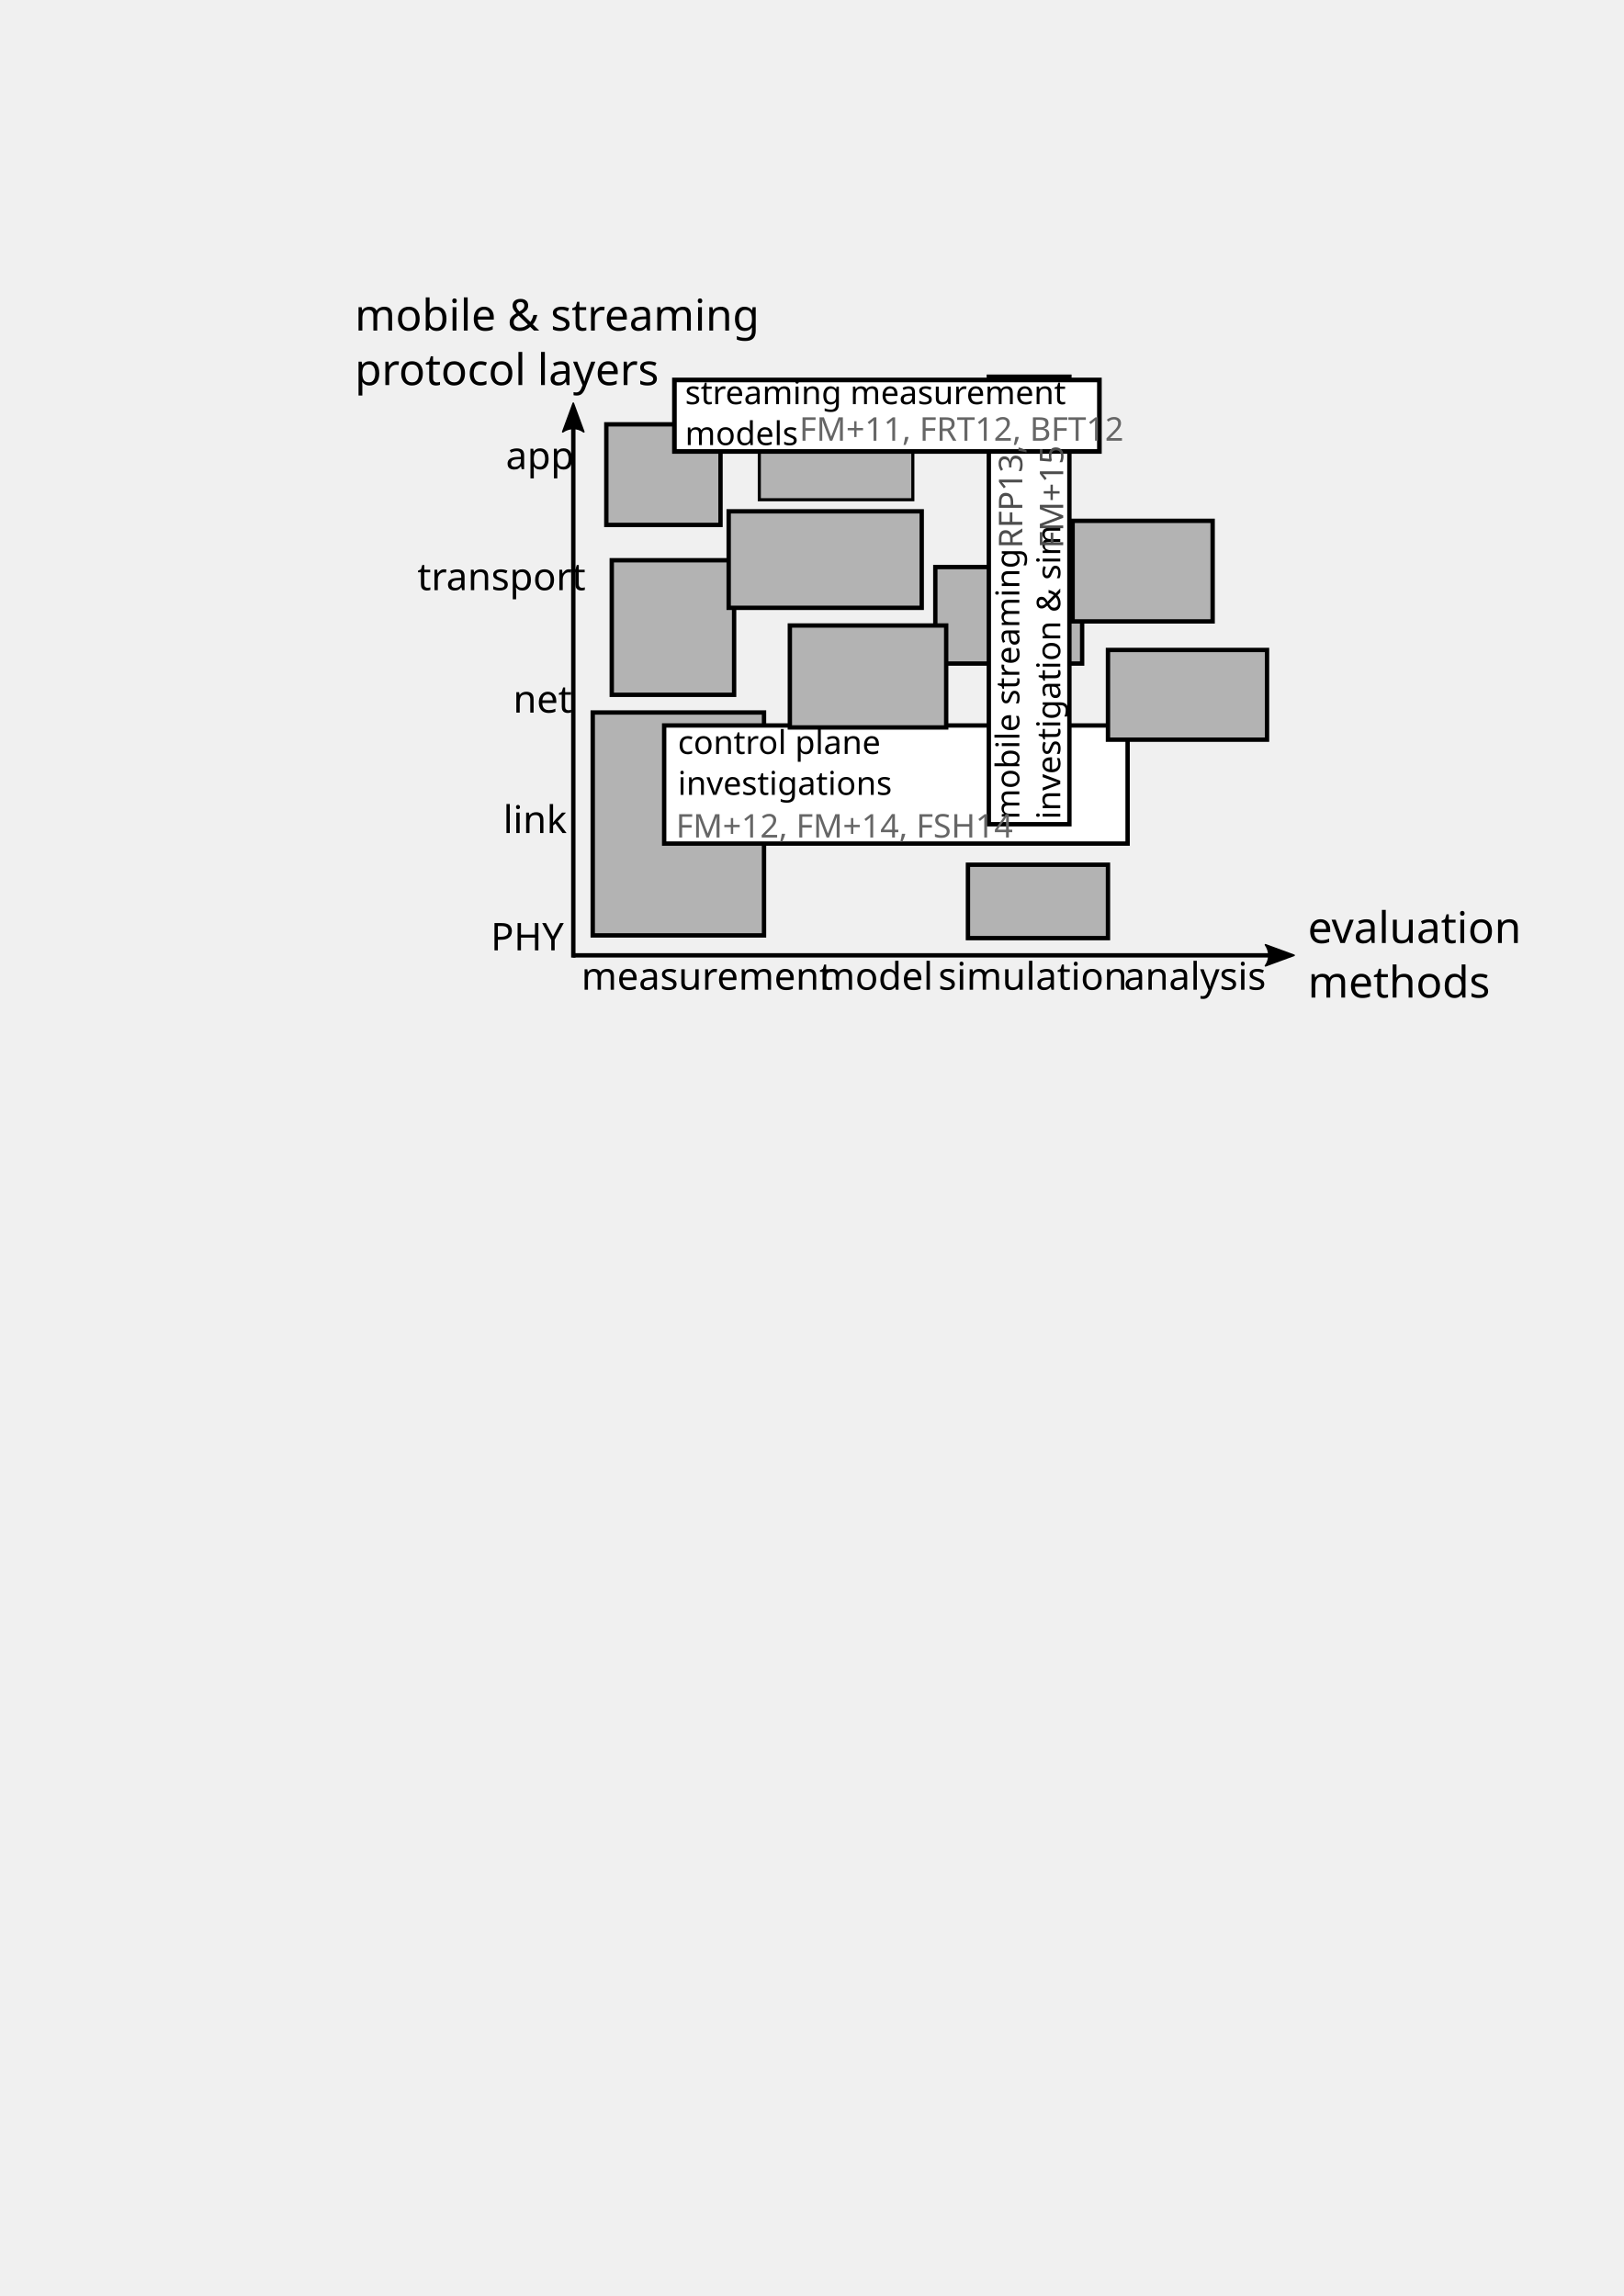
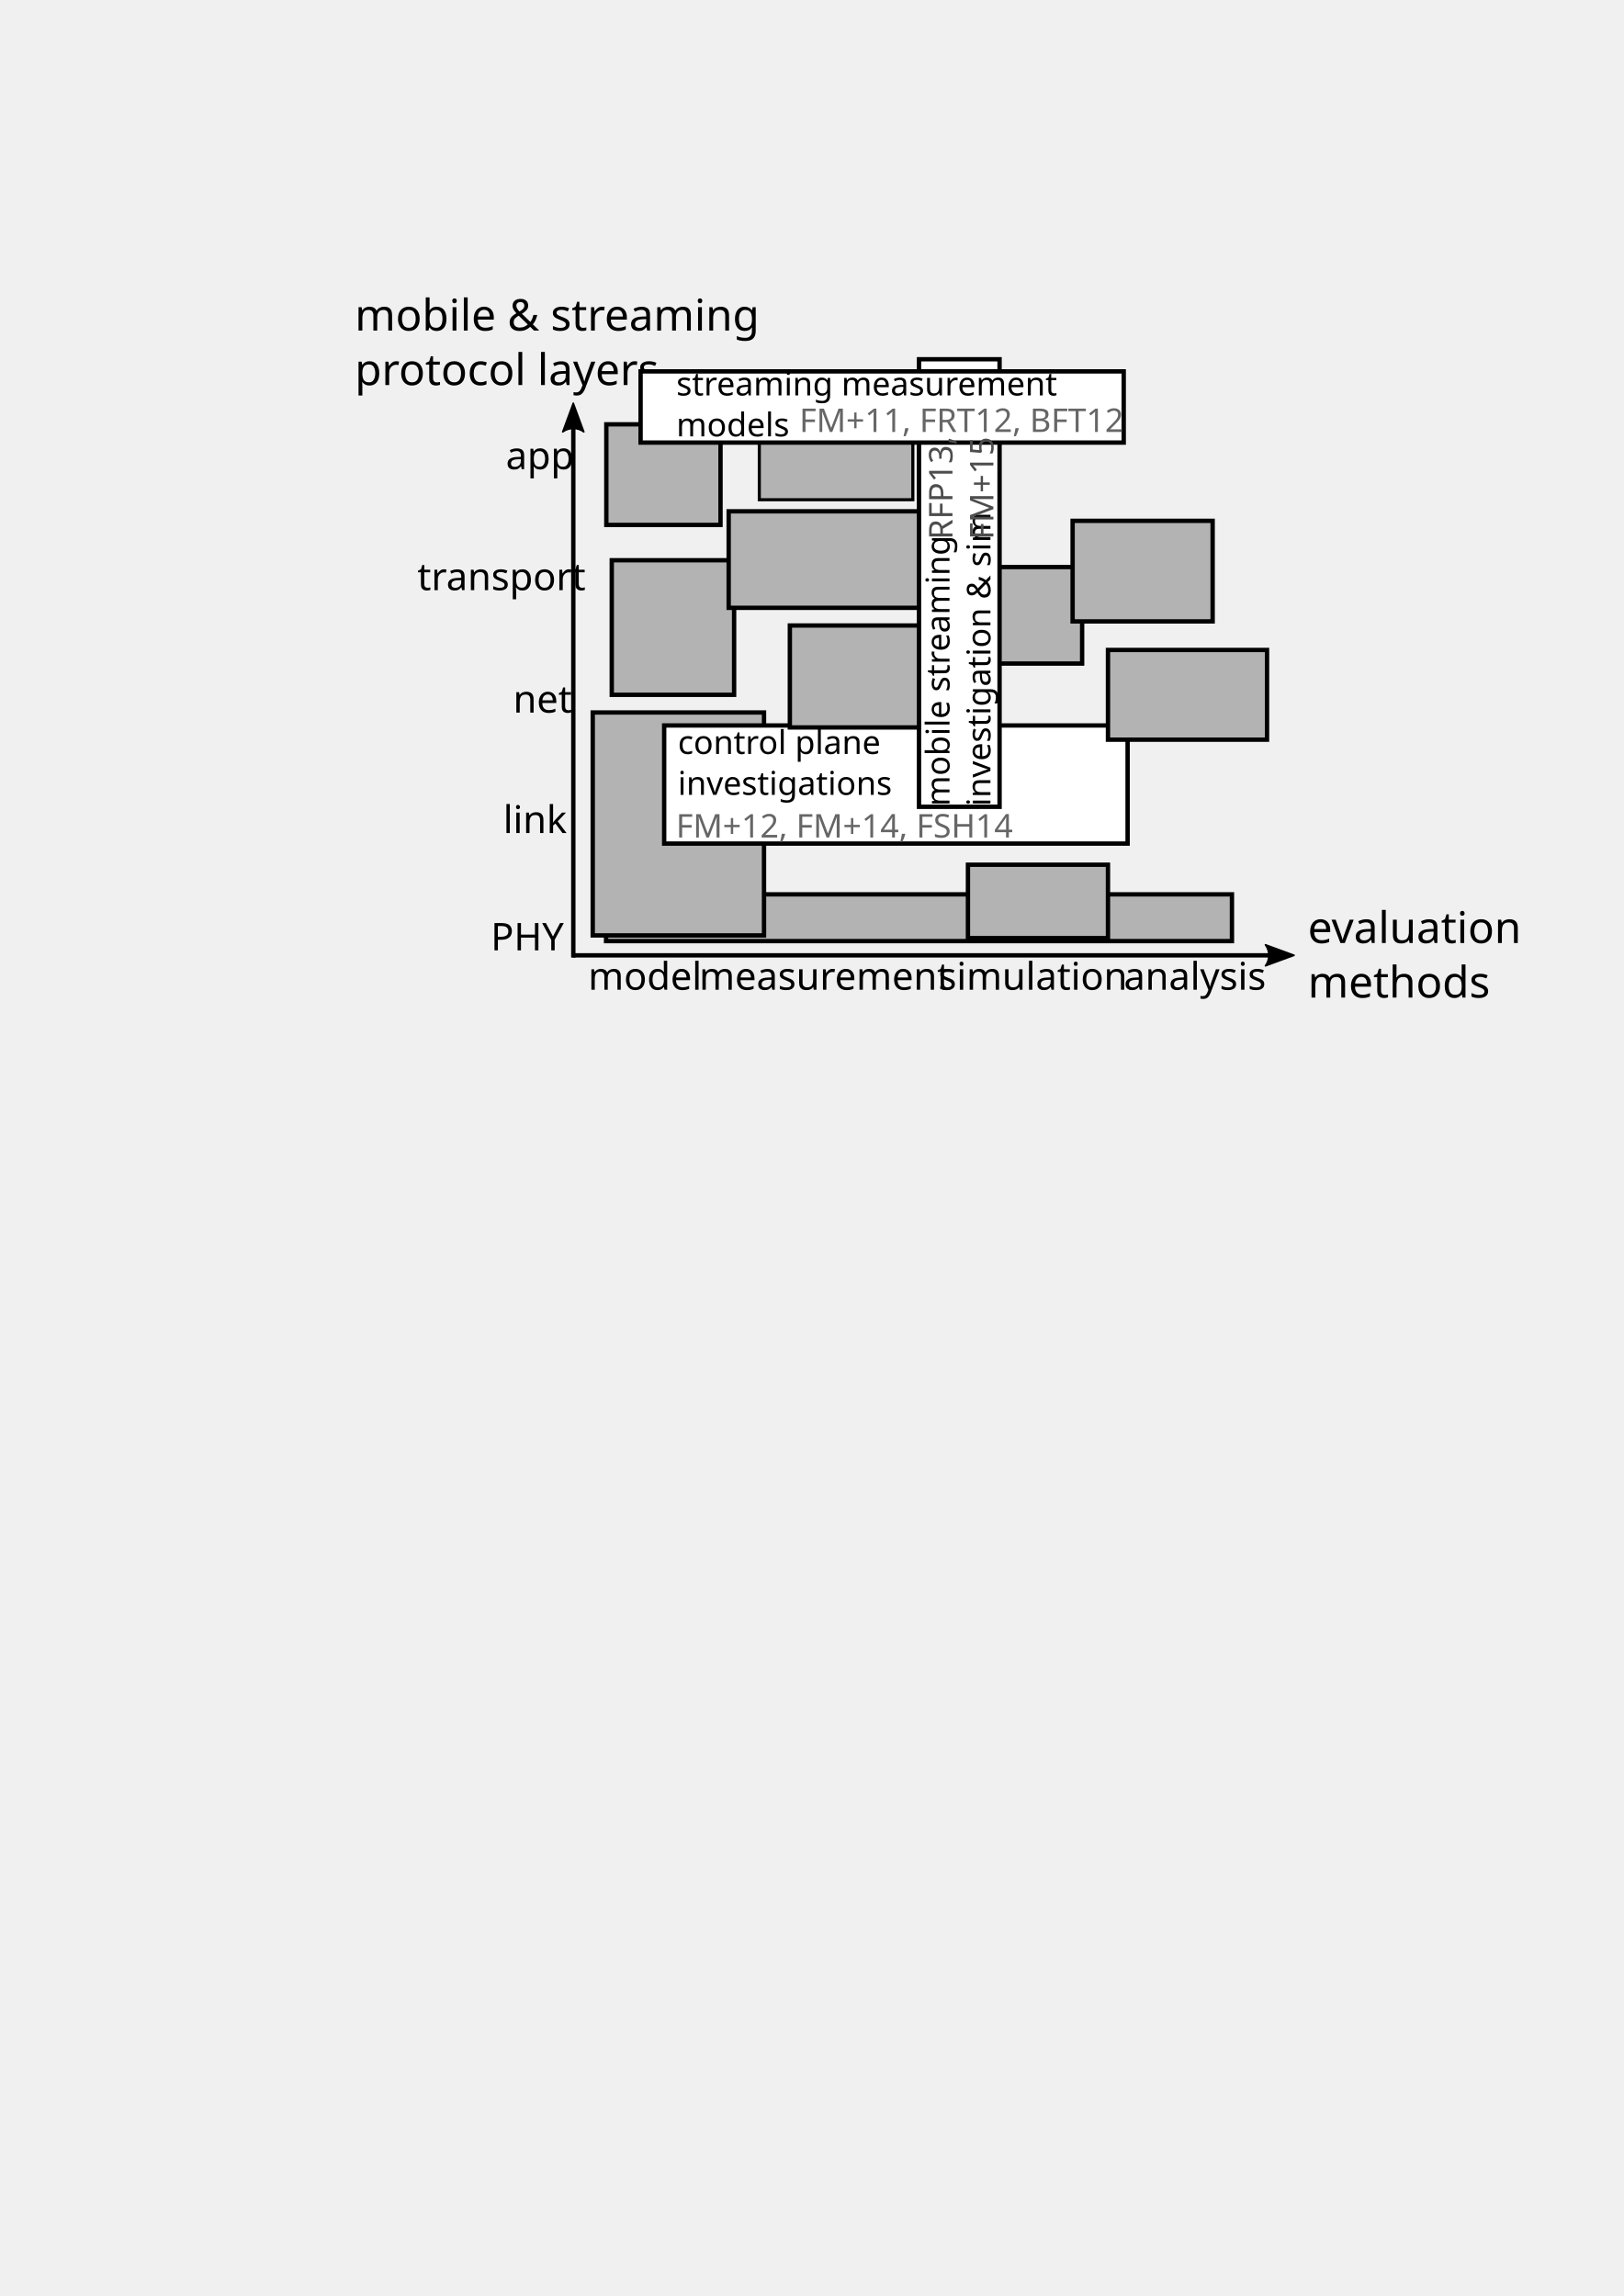
<svg xmlns="http://www.w3.org/2000/svg" width="210mm" height="297mm" viewBox="0 0 744.094 1052.362" id="svg2" version="1.1">
  <defs id="defs4">
    <marker style="overflow:visible;" id="marker5571" refX="0.0" refY="0.0" orient="auto">
      <path transform="scale(0.6) rotate(180) translate(0,0)" d="M 8.719,4.034 L -2.207,0.016 L 8.719,-4.002 C 6.973,-1.63 6.983,1.616 8.719,4.034 z " style="fill-rule:evenodd;stroke-width:0.625;stroke-linejoin:round;stroke:#000000;stroke-opacity:1;fill:#000000;fill-opacity:1" id="path5573" />
    </marker>
    <marker orient="auto" refY="0.0" refX="0.0" id="Arrow2Mend" style="overflow:visible;">
      <path id="path4169" style="fill-rule:evenodd;stroke-width:0.625;stroke-linejoin:round;stroke:#000000;stroke-opacity:1;fill:#000000;fill-opacity:1" d="M 8.719,4.034 L -2.207,0.016 L 8.719,-4.002 C 6.973,-1.63 6.983,1.616 8.719,4.034 z " transform="scale(0.6) rotate(180) translate(0,0)" />
    </marker>
    <marker orient="auto" refY="0.0" refX="0.0" id="Arrow2Lend" style="overflow:visible;">
      <path id="path4163" style="fill-rule:evenodd;stroke-width:0.625;stroke-linejoin:round;stroke:#000000;stroke-opacity:1;fill:#000000;fill-opacity:1" d="M 8.719,4.034 L -2.207,0.016 L 8.719,-4.002 C 6.973,-1.63 6.983,1.616 8.719,4.034 z " transform="scale(1.1) rotate(180) translate(1,0)" />
    </marker>
    <marker orient="auto" refY="0.0" refX="0.0" id="Arrow1Lend" style="overflow:visible;">
      <path id="path4145" d="M 0.0,0.0 L 5.0,-5.0 L -12.5,0.0 L 5.0,5.0 L 0.0,0.0 z " style="fill-rule:evenodd;stroke:#000000;stroke-width:1pt;stroke-opacity:1;fill:#000000;fill-opacity:1" transform="scale(0.8) rotate(180) translate(12.5,0)" />
    </marker>
    <marker orient="auto" refY="0" refX="0" id="Arrow2Lend-6" style="overflow:visible">
      <path id="path4163-2" style="fill:#000000;fill-opacity:1;fill-rule:evenodd;stroke:#000000;stroke-width:0.625;stroke-linejoin:round;stroke-opacity:1" d="M 8.719,4.034 -2.207,0.016 8.719,-4.002 c -1.745,2.372 -1.735,5.617 -6e-7,8.035 z" transform="matrix(-1.1,0,0,-1.1,-1.1,0)" />
    </marker>
  </defs>
  <g id="layer1">
    <rect style="opacity:1;fill:#b3b3b3;fill-opacity:1;stroke:#000000;stroke-width:1.417;stroke-miterlimit:4;stroke-dasharray:none;stroke-dashoffset:0;stroke-opacity:1" id="rect7197" width="70.359" height="37.34" x="347.966" y="191.706" />
-     <rect style="opacity:1;fill:#b3b3b3;fill-opacity:1;stroke:#000000;stroke-width:2;stroke-miterlimit:4;stroke-dasharray:none;stroke-dashoffset:0;stroke-opacity:1" id="rect7128" width="78.498" height="102.172" x="271.629" y="326.565" />
    <path style="fill:none;fill-rule:evenodd;stroke:#000000;stroke-width:2;stroke-linecap:butt;stroke-linejoin:miter;stroke-opacity:1;marker-end:url(#marker5571);stroke-miterlimit:4;stroke-dasharray:none" d="m 262.459,437.878 327.928,0" id="path4136" />
    <path style="fill:none;fill-rule:evenodd;stroke:#000000;stroke-width:2.002;stroke-linecap:butt;stroke-linejoin:miter;stroke-miterlimit:4;stroke-dasharray:none;stroke-opacity:1;marker-end:url(#Arrow2Mend)" d="m 262.733,438.905 0,-251.443" id="path4136-0" />
    <text xml:space="preserve" style="font-style:normal;font-weight:normal;font-size:40px;line-height:125%;font-family:sans-serif;letter-spacing:0px;word-spacing:0px;fill:#000000;fill-opacity:1;stroke:none;stroke-width:1px;stroke-linecap:butt;stroke-linejoin:miter;stroke-opacity:1" x="599.328" y="432.239" id="text5617">
      <tspan id="tspan5619" x="599.328" y="432.239" style="font-style:normal;font-variant:normal;font-weight:normal;font-stretch:normal;font-size:20px;font-family:'Linux Biolinum O';-inkscape-font-specification:'Linux Biolinum O'">evaluation</tspan>
      <tspan x="599.328" y="457.239" style="font-style:normal;font-variant:normal;font-weight:normal;font-stretch:normal;font-size:20px;font-family:'Linux Biolinum O';-inkscape-font-specification:'Linux Biolinum O'" id="tspan5621">methods</tspan>
    </text>
    <text xml:space="preserve" style="font-style:normal;font-weight:normal;font-size:40px;line-height:125%;font-family:sans-serif;letter-spacing:0px;word-spacing:0px;fill:#000000;fill-opacity:1;stroke:none;stroke-width:1px;stroke-linecap:butt;stroke-linejoin:miter;stroke-opacity:1" x="162.603" y="151.502" id="text5623">
      <tspan id="tspan5625" x="162.603" y="151.502" style="font-style:normal;font-variant:normal;font-weight:normal;font-stretch:normal;font-size:20px;font-family:'Linux Biolinum O';-inkscape-font-specification:'Linux Biolinum O'">mobile &amp; streaming</tspan>
      <tspan x="162.603" y="176.502" id="tspan5627" style="font-style:normal;font-variant:normal;font-weight:normal;font-stretch:normal;font-size:20px;font-family:'Linux Biolinum O';-inkscape-font-specification:'Linux Biolinum O'">protocol layers</tspan>
    </text>
    <text xml:space="preserve" style="font-style:normal;font-weight:normal;font-size:40px;line-height:125%;font-family:sans-serif;letter-spacing:0px;word-spacing:0px;fill:#000000;fill-opacity:1;stroke:none;stroke-width:1px;stroke-linecap:butt;stroke-linejoin:miter;stroke-opacity:1" x="514.992" y="453.648" id="text5629">
      <tspan id="tspan5631" x="514.992" y="453.648" style="font-style:normal;font-variant:normal;font-weight:normal;font-stretch:normal;font-size:17.5px;font-family:'Linux Biolinum O';-inkscape-font-specification:'Linux Biolinum O'">analysis</tspan>
    </text>
-     <text xml:space="preserve" style="font-style:normal;font-weight:normal;font-size:40px;line-height:125%;font-family:sans-serif;letter-spacing:0px;word-spacing:0px;fill:#000000;fill-opacity:1;stroke:none;stroke-width:1px;stroke-linecap:butt;stroke-linejoin:miter;stroke-opacity:1" x="266.415" y="453.648" id="text5633">
-       <tspan id="tspan5635" x="266.415" y="453.648" style="font-style:normal;font-variant:normal;font-weight:normal;font-stretch:normal;font-size:17.5px;font-family:'Linux Biolinum O';-inkscape-font-specification:'Linux Biolinum O'">measurement</tspan>
+     <text xml:space="preserve" style="font-style:normal;font-weight:normal;font-size:40px;line-height:125%;font-family:sans-serif;letter-spacing:0px;word-spacing:0px;fill:#000000;fill-opacity:1;stroke:none;stroke-width:1px;stroke-linecap:butt;stroke-linejoin:miter;stroke-opacity:1" x="320.415" y="453.648" id="text5633">
+       <tspan id="tspan5635" x="320.415" y="453.648" style="font-style:normal;font-variant:normal;font-weight:normal;font-stretch:normal;font-size:17.5px;font-family:'Linux Biolinum O';-inkscape-font-specification:'Linux Biolinum O'">measurement</tspan>
    </text>
-     <text xml:space="preserve" style="font-style:normal;font-weight:normal;font-size:40px;line-height:125%;font-family:sans-serif;letter-spacing:0px;word-spacing:0px;fill:#000000;fill-opacity:1;stroke:none;stroke-width:1px;stroke-linecap:butt;stroke-linejoin:miter;stroke-opacity:1" x="375.526" y="453.648" id="text5637">
-       <tspan id="tspan5639" x="375.526" y="453.648" style="font-style:normal;font-variant:normal;font-weight:normal;font-stretch:normal;font-size:17.5px;font-family:'Linux Biolinum O';-inkscape-font-specification:'Linux Biolinum O'">model</tspan>
+     <text xml:space="preserve" style="font-style:normal;font-weight:normal;font-size:40px;line-height:125%;font-family:sans-serif;letter-spacing:0px;word-spacing:0px;fill:#000000;fill-opacity:1;stroke:none;stroke-width:1px;stroke-linecap:butt;stroke-linejoin:miter;stroke-opacity:1" x="269.526" y="453.648" id="text5637">
+       <tspan id="tspan5639" x="269.526" y="453.648" style="font-style:normal;font-variant:normal;font-weight:normal;font-stretch:normal;font-size:17.5px;font-family:'Linux Biolinum O';-inkscape-font-specification:'Linux Biolinum O'">model</tspan>
    </text>
    <text xml:space="preserve" style="font-style:normal;font-weight:normal;font-size:40px;line-height:125%;font-family:sans-serif;letter-spacing:0px;word-spacing:0px;fill:#000000;fill-opacity:1;stroke:none;stroke-width:1px;stroke-linecap:butt;stroke-linejoin:miter;stroke-opacity:1" x="224.898" y="435.591" id="text5641">
      <tspan id="tspan5643" x="224.898" y="435.591" style="font-style:normal;font-variant:normal;font-weight:normal;font-stretch:normal;font-size:17.5px;font-family:'Linux Biolinum O';-inkscape-font-specification:'Linux Biolinum O'">PHY</tspan>
    </text>
    <text xml:space="preserve" style="font-style:normal;font-weight:normal;font-size:40px;line-height:125%;font-family:sans-serif;letter-spacing:0px;word-spacing:0px;fill:#000000;fill-opacity:1;stroke:none;stroke-width:1px;stroke-linecap:butt;stroke-linejoin:miter;stroke-opacity:1" x="230.6" y="381.831" id="text5645">
      <tspan id="tspan5647" x="230.6" y="381.831" style="font-style:normal;font-variant:normal;font-weight:normal;font-stretch:normal;font-size:17.5px;font-family:'Linux Biolinum O';-inkscape-font-specification:'Linux Biolinum O'">link</tspan>
    </text>
    <text xml:space="preserve" style="font-style:normal;font-weight:normal;font-size:40px;line-height:125%;font-family:sans-serif;letter-spacing:0px;word-spacing:0px;fill:#000000;fill-opacity:1;stroke:none;stroke-width:1px;stroke-linecap:butt;stroke-linejoin:miter;stroke-opacity:1" x="235.142" y="326.619" id="text5649">
      <tspan id="tspan5651" x="235.142" y="326.619" style="font-style:normal;font-variant:normal;font-weight:normal;font-stretch:normal;font-size:17.5px;font-family:'Linux Biolinum O';-inkscape-font-specification:'Linux Biolinum O'">net</tspan>
    </text>
    <text xml:space="preserve" style="font-style:normal;font-weight:normal;font-size:40px;line-height:125%;font-family:sans-serif;letter-spacing:0px;word-spacing:0px;fill:#000000;fill-opacity:1;stroke:none;stroke-width:1px;stroke-linecap:butt;stroke-linejoin:miter;stroke-opacity:1" x="191.289" y="270.488" id="text5653">
      <tspan id="tspan5655" x="191.289" y="270.488" style="font-style:normal;font-variant:normal;font-weight:normal;font-stretch:normal;font-size:17.5px;font-family:'Linux Biolinum O';-inkscape-font-specification:'Linux Biolinum O'">transport</tspan>
    </text>
    <text xml:space="preserve" style="font-style:normal;font-weight:normal;font-size:40px;line-height:125%;font-family:sans-serif;letter-spacing:0px;word-spacing:0px;fill:#000000;fill-opacity:1;stroke:none;stroke-width:1px;stroke-linecap:butt;stroke-linejoin:miter;stroke-opacity:1" x="231.789" y="215.048" id="text5657">
      <tspan id="tspan5659" x="231.789" y="215.048" style="font-style:normal;font-variant:normal;font-weight:normal;font-stretch:normal;font-size:17.5px;font-family:'Linux Biolinum O';-inkscape-font-specification:'Linux Biolinum O'">app</tspan>
    </text>
+     <rect style="opacity:1;fill:#b3b3b3;fill-opacity:1;stroke:#000000;stroke-width:2;stroke-miterlimit:4;stroke-dasharray:none;stroke-dashoffset:0;stroke-opacity:1" id="rect7128-1" width="286.83" height="21.431" x="277.734" y="409.923" />
+     <rect style="opacity:1;fill:#b3b3b3;fill-opacity:1;stroke:#000000;stroke-width:2;stroke-miterlimit:4;stroke-dasharray:none;stroke-dashoffset:0;stroke-opacity:1" id="rect7128" width="78.498" height="102.172" x="271.629" y="326.565" />
    <rect style="opacity:1;fill:#ffffff;fill-opacity:1;stroke:#000000;stroke-width:2;stroke-miterlimit:4;stroke-dasharray:none;stroke-dashoffset:0;stroke-opacity:1" id="rect5663" width="212.38" height="54.137" x="304.368" y="332.516" />
    <rect style="opacity:1;fill:#b3b3b3;fill-opacity:1;stroke:#000000;stroke-width:2;stroke-miterlimit:4;stroke-dasharray:none;stroke-dashoffset:0;stroke-opacity:1" id="rect7126" width="56.07" height="61.677" x="280.351" y="256.789" />
    <text xml:space="preserve" style="font-style:normal;font-weight:normal;font-size:40px;line-height:125%;font-family:sans-serif;letter-spacing:0px;word-spacing:0px;fill:#000000;fill-opacity:1;stroke:none;stroke-width:1px;stroke-linecap:butt;stroke-linejoin:miter;stroke-opacity:1" x="429.991" y="453.648" id="text5629-2">
      <tspan id="tspan5631-9" x="429.991" y="453.648" style="font-style:normal;font-variant:normal;font-weight:normal;font-stretch:normal;font-size:17.5px;font-family:'Linux Biolinum O';-inkscape-font-specification:'Linux Biolinum O'">simulation</tspan>
    </text>
    <rect style="opacity:1;fill:#b3b3b3;fill-opacity:1;stroke:#000000;stroke-width:2;stroke-miterlimit:4;stroke-dasharray:none;stroke-dashoffset:0;stroke-opacity:1" id="rect7163" width="88.466" height="44.233" x="333.929" y="234.361" />
    <rect style="opacity:1;fill:#b3b3b3;fill-opacity:1;stroke:#000000;stroke-width:2;stroke-miterlimit:4;stroke-dasharray:none;stroke-dashoffset:0;stroke-opacity:1" id="rect7165" width="67.284" height="44.233" x="428.625" y="259.904" />
    <rect style="opacity:1;fill:#b3b3b3;fill-opacity:1;stroke:#000000;stroke-width:2;stroke-miterlimit:4;stroke-dasharray:none;stroke-dashoffset:0;stroke-opacity:1" id="rect7167" width="64.169" height="46.102" x="491.548" y="238.722" />
    <rect style="opacity:1;fill:#b3b3b3;fill-opacity:1;stroke:#000000;stroke-width:2;stroke-miterlimit:4;stroke-dasharray:none;stroke-dashoffset:0;stroke-opacity:1" id="rect7169" width="72.891" height="41.118" x="507.746" y="297.907" />
    <rect style="opacity:1;fill:#b3b3b3;fill-opacity:1;stroke:#000000;stroke-width:2;stroke-miterlimit:4;stroke-dasharray:none;stroke-dashoffset:0;stroke-opacity:1" id="rect7171" width="52.332" height="46.102" x="277.859" y="194.489" />
    <rect style="opacity:1;fill:#b3b3b3;fill-opacity:1;stroke:#000000;stroke-width:2;stroke-miterlimit:4;stroke-dasharray:none;stroke-dashoffset:0;stroke-opacity:1" id="rect7173" width="64.169" height="33.642" x="443.577" y="396.342" />
    <rect style="opacity:1;fill:#b3b3b3;fill-opacity:1;stroke:#000000;stroke-width:2;stroke-miterlimit:4;stroke-dasharray:none;stroke-dashoffset:0;stroke-opacity:1" id="rect7177" width="71.645" height="46.725" x="361.964" y="286.693" />
-     <rect style="opacity:1;fill:#ffffff;fill-opacity:1;stroke:#000000;stroke-width:2;stroke-miterlimit:4;stroke-dasharray:none;stroke-dashoffset:0;stroke-opacity:1" id="rect7124-1" width="205.133" height="36.923" x="172.651" y="-490.074" transform="matrix(0,1,-1,0,0,0)" />
+     <rect style="opacity:1;fill:#ffffff;fill-opacity:1;stroke:#000000;stroke-width:2;stroke-miterlimit:4;stroke-dasharray:none;stroke-dashoffset:0;stroke-opacity:1" id="rect7124-1" width="205.133" height="36.923" x="164.651" y="-458.074" transform="matrix(0,1,-1,0,0,0)" />
    <text xml:space="preserve" style="font-style:normal;font-weight:normal;font-size:40px;line-height:125%;font-family:sans-serif;letter-spacing:0px;word-spacing:0px;fill:#000000;fill-opacity:1;stroke:none;stroke-width:1px;stroke-linecap:butt;stroke-linejoin:miter;stroke-opacity:1" x="310.63" y="345.568" id="text7179">
      <tspan id="tspan7181" x="310.63" y="345.568" style="font-style:normal;font-variant:normal;font-weight:normal;font-stretch:normal;font-size:15px;font-family:'Linux Biolinum O';-inkscape-font-specification:'Linux Biolinum O'">control plane</tspan>
      <tspan x="310.63" y="364.318" id="tspan7183" style="font-style:normal;font-variant:normal;font-weight:normal;font-stretch:normal;font-size:15px;font-family:'Linux Biolinum O';-inkscape-font-specification:'Linux Biolinum O'">investigations</tspan>
    </text>
-     <text xml:space="preserve" style="font-style:normal;font-weight:normal;font-size:40px;line-height:125%;font-family:sans-serif;letter-spacing:0px;word-spacing:0px;fill:#000000;fill-opacity:1;stroke:none;stroke-width:1px;stroke-linecap:butt;stroke-linejoin:miter;stroke-opacity:1" x="-375.556" y="467.129" id="text7191" transform="matrix(0,-1,1,0,0,0)">
-       <tspan id="tspan7193" x="-375.556" y="467.129" style="font-style:normal;font-variant:normal;font-weight:normal;font-stretch:normal;font-size:15px;font-family:'Linux Biolinum O';-inkscape-font-specification:'Linux Biolinum O'">mobile streaming</tspan>
-       <tspan x="-375.556" y="485.879" id="tspan7195" style="font-style:normal;font-variant:normal;font-weight:normal;font-stretch:normal;font-size:15px;font-family:'Linux Biolinum O';-inkscape-font-specification:'Linux Biolinum O'">investigation &amp; sim</tspan>
+     <text xml:space="preserve" style="font-style:normal;font-weight:normal;font-size:40px;line-height:125%;font-family:sans-serif;letter-spacing:0px;word-spacing:0px;fill:#000000;fill-opacity:1;stroke:none;stroke-width:1px;stroke-linecap:butt;stroke-linejoin:miter;stroke-opacity:1" x="-369.556" y="435.129" id="text7191" transform="matrix(0,-1,1,0,0,0)">
+       <tspan id="tspan7193" x="-369.556" y="435.129" style="font-style:normal;font-variant:normal;font-weight:normal;font-stretch:normal;font-size:15px;font-family:'Linux Biolinum O';-inkscape-font-specification:'Linux Biolinum O'">mobile streaming</tspan>
+       <tspan x="-369.556" y="453.879" id="tspan7195" style="font-style:normal;font-variant:normal;font-weight:normal;font-stretch:normal;font-size:15px;font-family:'Linux Biolinum O';-inkscape-font-specification:'Linux Biolinum O'">investigation &amp; sim</tspan>
    </text>
-     <rect style="opacity:1;fill:#ffffff;fill-opacity:1;stroke:#000000;stroke-width:2.125;stroke-miterlimit:4;stroke-dasharray:none;stroke-dashoffset:0;stroke-opacity:1" id="rect7124" width="194.752" height="32.772" x="309.069" y="174.153" />
-     <text xml:space="preserve" style="font-style:normal;font-weight:normal;font-size:40px;line-height:125%;font-family:sans-serif;letter-spacing:0px;word-spacing:0px;fill:#000000;fill-opacity:1;stroke:none;stroke-width:1px;stroke-linecap:butt;stroke-linejoin:miter;stroke-opacity:1" x="313.932" y="185.243" id="text7185">
-       <tspan id="tspan7187" x="313.932" y="185.243" style="font-style:normal;font-variant:normal;font-weight:normal;font-stretch:normal;font-size:15px;font-family:'Linux Biolinum O';-inkscape-font-specification:'Linux Biolinum O'">streaming measurement</tspan>
-       <tspan x="313.932" y="203.993" id="tspan7189" style="font-style:normal;font-variant:normal;font-weight:normal;font-stretch:normal;font-size:15px;font-family:'Linux Biolinum O';-inkscape-font-specification:'Linux Biolinum O'">models</tspan>
+     <rect style="opacity:1;fill:#ffffff;fill-opacity:1;stroke:#000000;stroke-width:2;stroke-miterlimit:4;stroke-dasharray:none;stroke-dashoffset:0;stroke-opacity:1" id="rect7124" width="221.405" height="32.636" x="293.562" y="170.221" />
+     <text xml:space="preserve" style="font-style:normal;font-weight:normal;font-size:40px;line-height:125%;font-family:sans-serif;letter-spacing:0px;word-spacing:0px;fill:#000000;fill-opacity:1;stroke:none;stroke-width:1px;stroke-linecap:butt;stroke-linejoin:miter;stroke-opacity:1" x="309.932" y="181.243" id="text7185">
+       <tspan id="tspan7187" x="309.932" y="181.243" style="font-style:normal;font-variant:normal;font-weight:normal;font-stretch:normal;font-size:15px;font-family:'Linux Biolinum O';-inkscape-font-specification:'Linux Biolinum O'">streaming measurement</tspan>
+       <tspan x="309.932" y="199.993" id="tspan7189" style="font-style:normal;font-variant:normal;font-weight:normal;font-stretch:normal;font-size:15px;font-family:'Linux Biolinum O';-inkscape-font-specification:'Linux Biolinum O'">models</tspan>
    </text>
-     <text xml:space="preserve" style="font-style:normal;font-weight:normal;font-size:40px;line-height:125%;font-family:sans-serif;letter-spacing:0px;word-spacing:0px;fill:#666666;fill-opacity:1;stroke:none;stroke-width:1px;stroke-linecap:butt;stroke-linejoin:miter;stroke-opacity:1" x="366.325" y="201.983" id="text4200">
-       <tspan id="tspan4202" x="366.325" y="201.983" style="font-style:normal;font-variant:normal;font-weight:normal;font-stretch:normal;font-size:15px;font-family:'Linux Biolinum O';-inkscape-font-specification:'Linux Biolinum O';fill:#666666">FM+11, FRT12, BFT12</tspan>
+     <text xml:space="preserve" style="font-style:normal;font-weight:normal;font-size:40px;line-height:125%;font-family:sans-serif;letter-spacing:0px;word-spacing:0px;fill:#666666;fill-opacity:1;stroke:none;stroke-width:1px;stroke-linecap:butt;stroke-linejoin:miter;stroke-opacity:1" x="366.325" y="197.983" id="text4200">
+       <tspan id="tspan4202" x="366.325" y="197.983" style="font-style:normal;font-variant:normal;font-weight:normal;font-stretch:normal;font-size:15px;font-family:'Linux Biolinum O';-inkscape-font-specification:'Linux Biolinum O';fill:#666666">FM+11, FRT12, BFT12</tspan>
    </text>
    <text xml:space="preserve" style="font-style:normal;font-weight:normal;font-size:40px;line-height:125%;font-family:sans-serif;letter-spacing:0px;word-spacing:0px;fill:#666666;fill-opacity:1;stroke:none;stroke-width:1px;stroke-linecap:butt;stroke-linejoin:miter;stroke-opacity:1" x="309.79" y="383.882" id="text4204">
      <tspan id="tspan4206" x="309.79" y="383.882" style="font-style:normal;font-variant:normal;font-weight:normal;font-stretch:normal;font-size:15px;font-family:'Linux Biolinum O';-inkscape-font-specification:'Linux Biolinum O';fill:#666666">FM+12, FM+14, FSH14</tspan>
    </text>
-     <text xml:space="preserve" style="font-style:normal;font-weight:normal;font-size:40px;line-height:125%;font-family:sans-serif;letter-spacing:0px;word-spacing:0px;fill:#4d4d4d;fill-opacity:1;stroke:none;stroke-width:1px;stroke-linecap:butt;stroke-linejoin:miter;stroke-opacity:1" x="-251.328" y="468.487" id="text4208" transform="matrix(0,-1,1,0,0,0)">
-       <tspan id="tspan4210" x="-251.328" y="468.487" style="font-style:normal;font-variant:normal;font-weight:normal;font-stretch:normal;font-size:15px;font-family:'Linux Biolinum O';-inkscape-font-specification:'Linux Biolinum O';fill:#4d4d4d">RFP13,</tspan>
-       <tspan x="-251.328" y="487.237" style="font-style:normal;font-variant:normal;font-weight:normal;font-stretch:normal;font-size:15px;font-family:'Linux Biolinum O';-inkscape-font-specification:'Linux Biolinum O';fill:#4d4d4d" id="tspan4212">FM+15</tspan>
+     <text xml:space="preserve" style="font-style:normal;font-weight:normal;font-size:40px;line-height:125%;font-family:sans-serif;letter-spacing:0px;word-spacing:0px;fill:#4d4d4d;fill-opacity:1;stroke:none;stroke-width:1px;stroke-linecap:butt;stroke-linejoin:miter;stroke-opacity:1" x="-247.328" y="436.487" id="text4208" transform="matrix(0,-1,1,0,0,0)">
+       <tspan id="tspan4210" x="-247.328" y="436.487" style="font-style:normal;font-variant:normal;font-weight:normal;font-stretch:normal;font-size:15px;font-family:'Linux Biolinum O';-inkscape-font-specification:'Linux Biolinum O';fill:#4d4d4d">RFP13,</tspan>
+       <tspan x="-247.328" y="455.237" style="font-style:normal;font-variant:normal;font-weight:normal;font-stretch:normal;font-size:15px;font-family:'Linux Biolinum O';-inkscape-font-specification:'Linux Biolinum O';fill:#4d4d4d" id="tspan4212">FM+15</tspan>
    </text>
  </g>
</svg>
